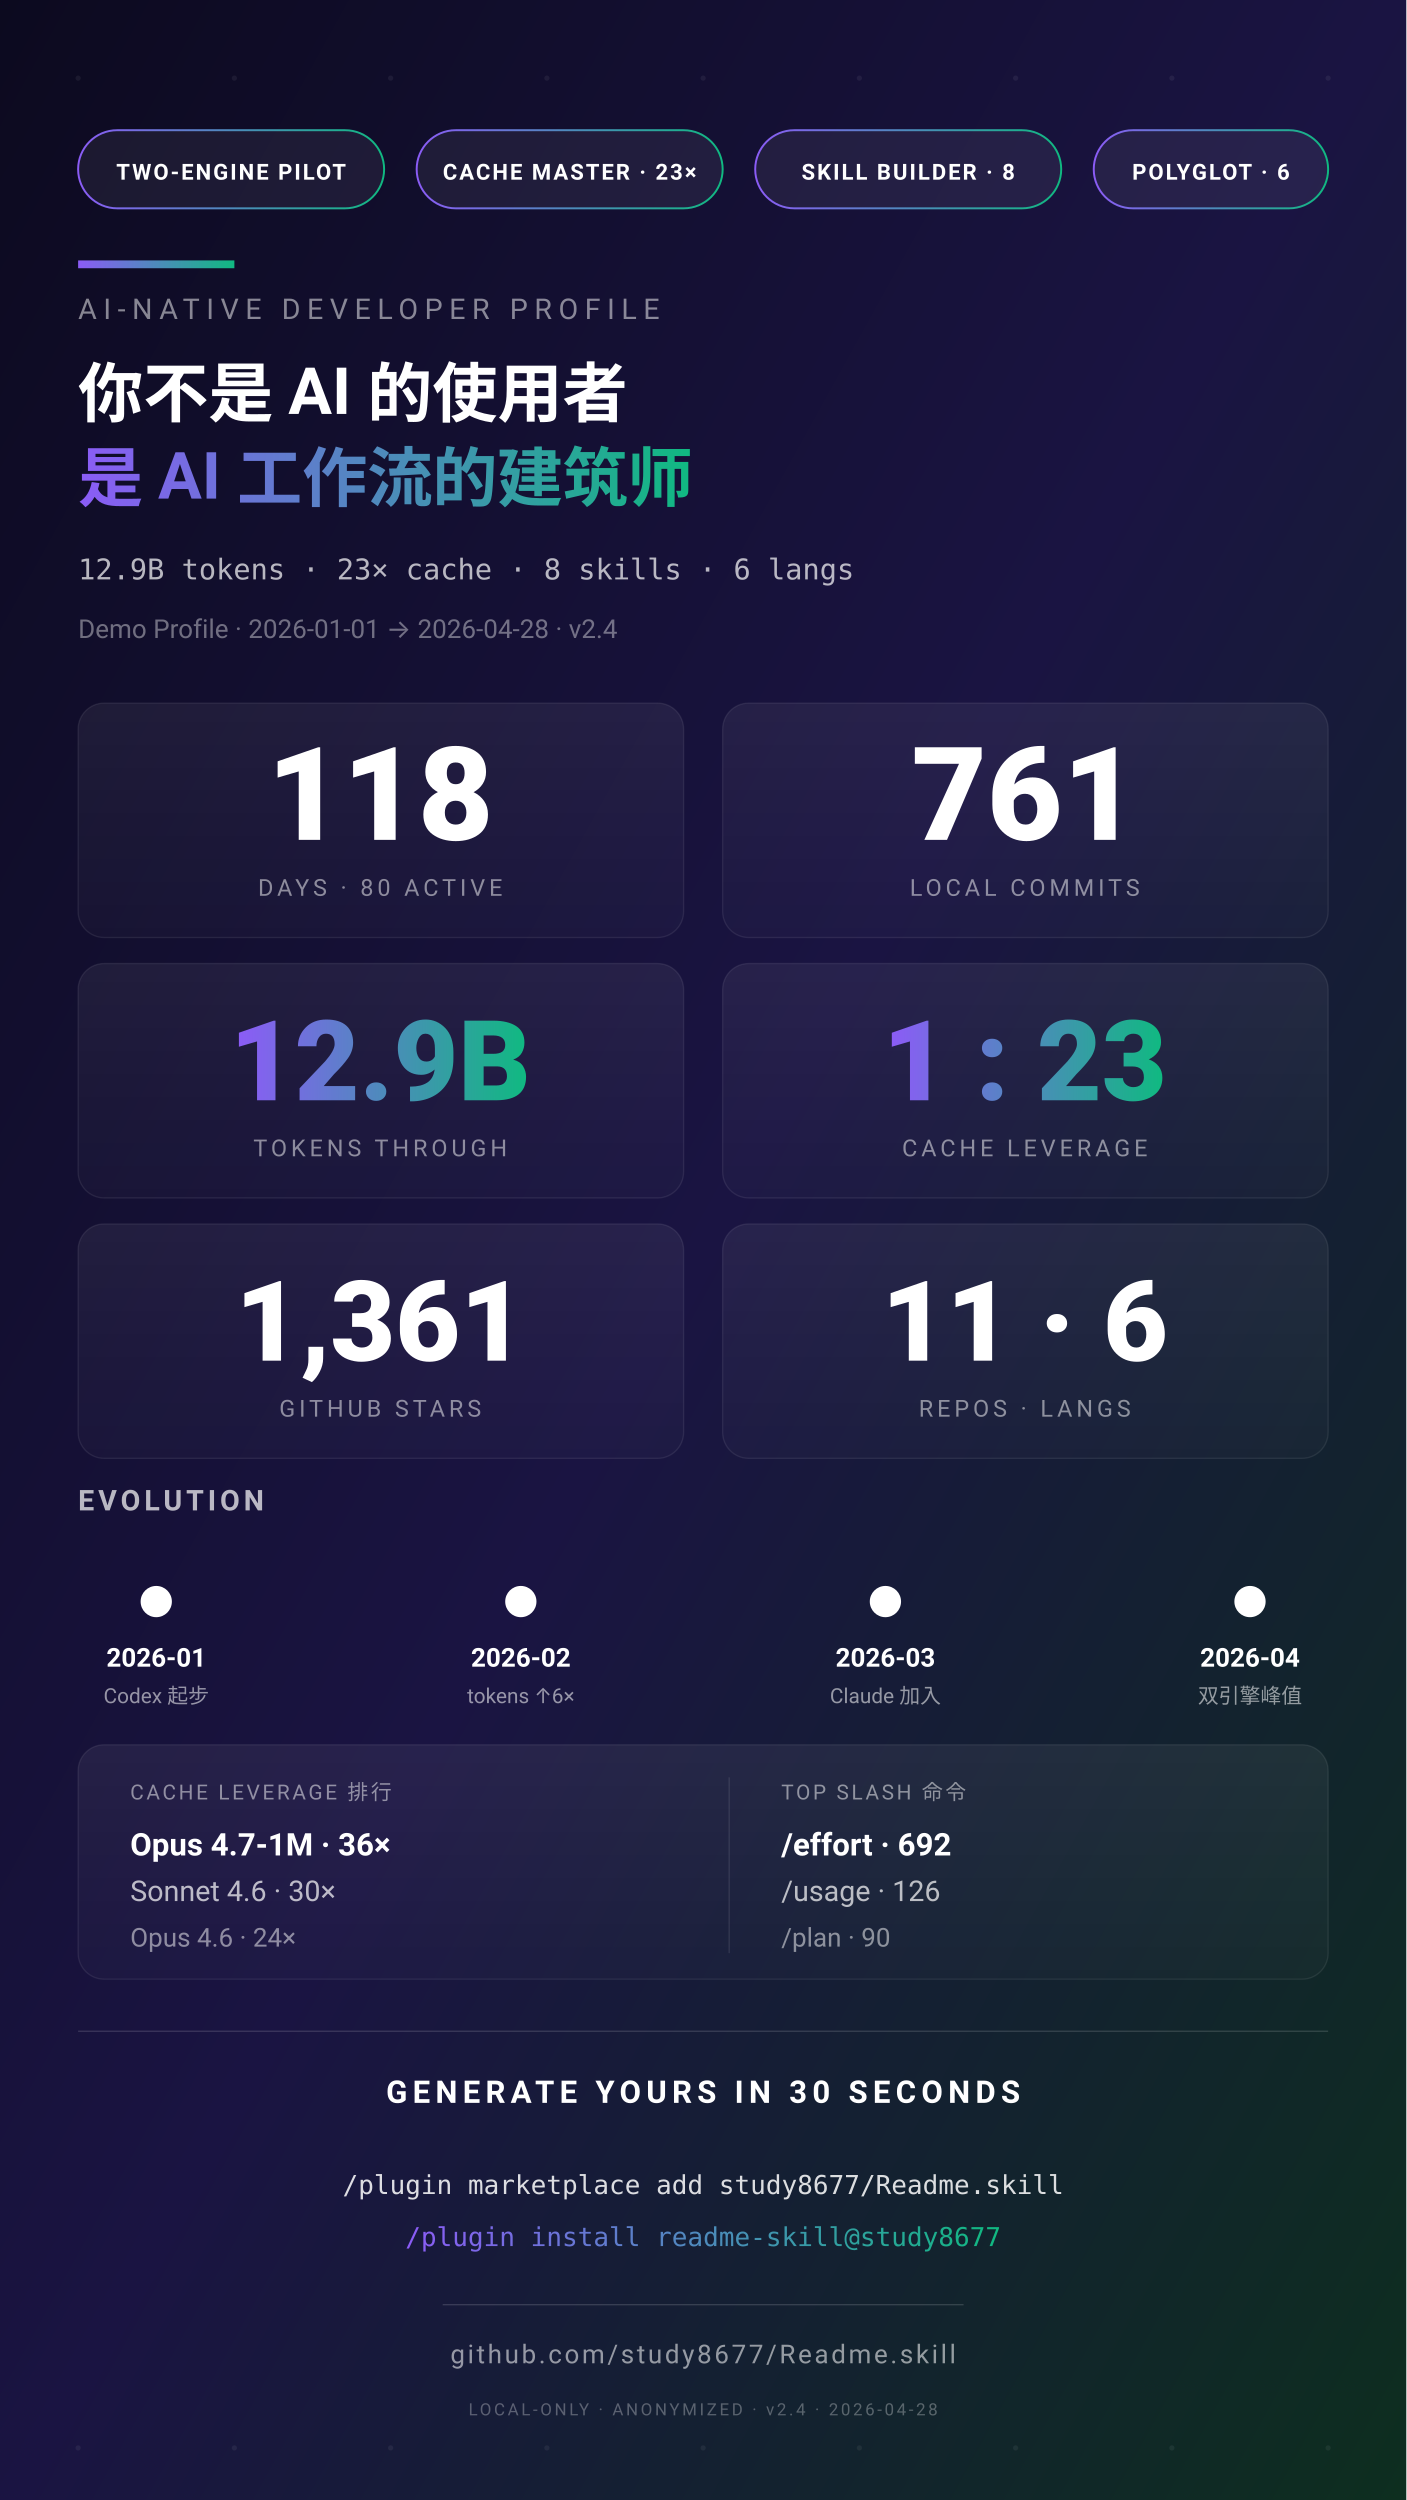
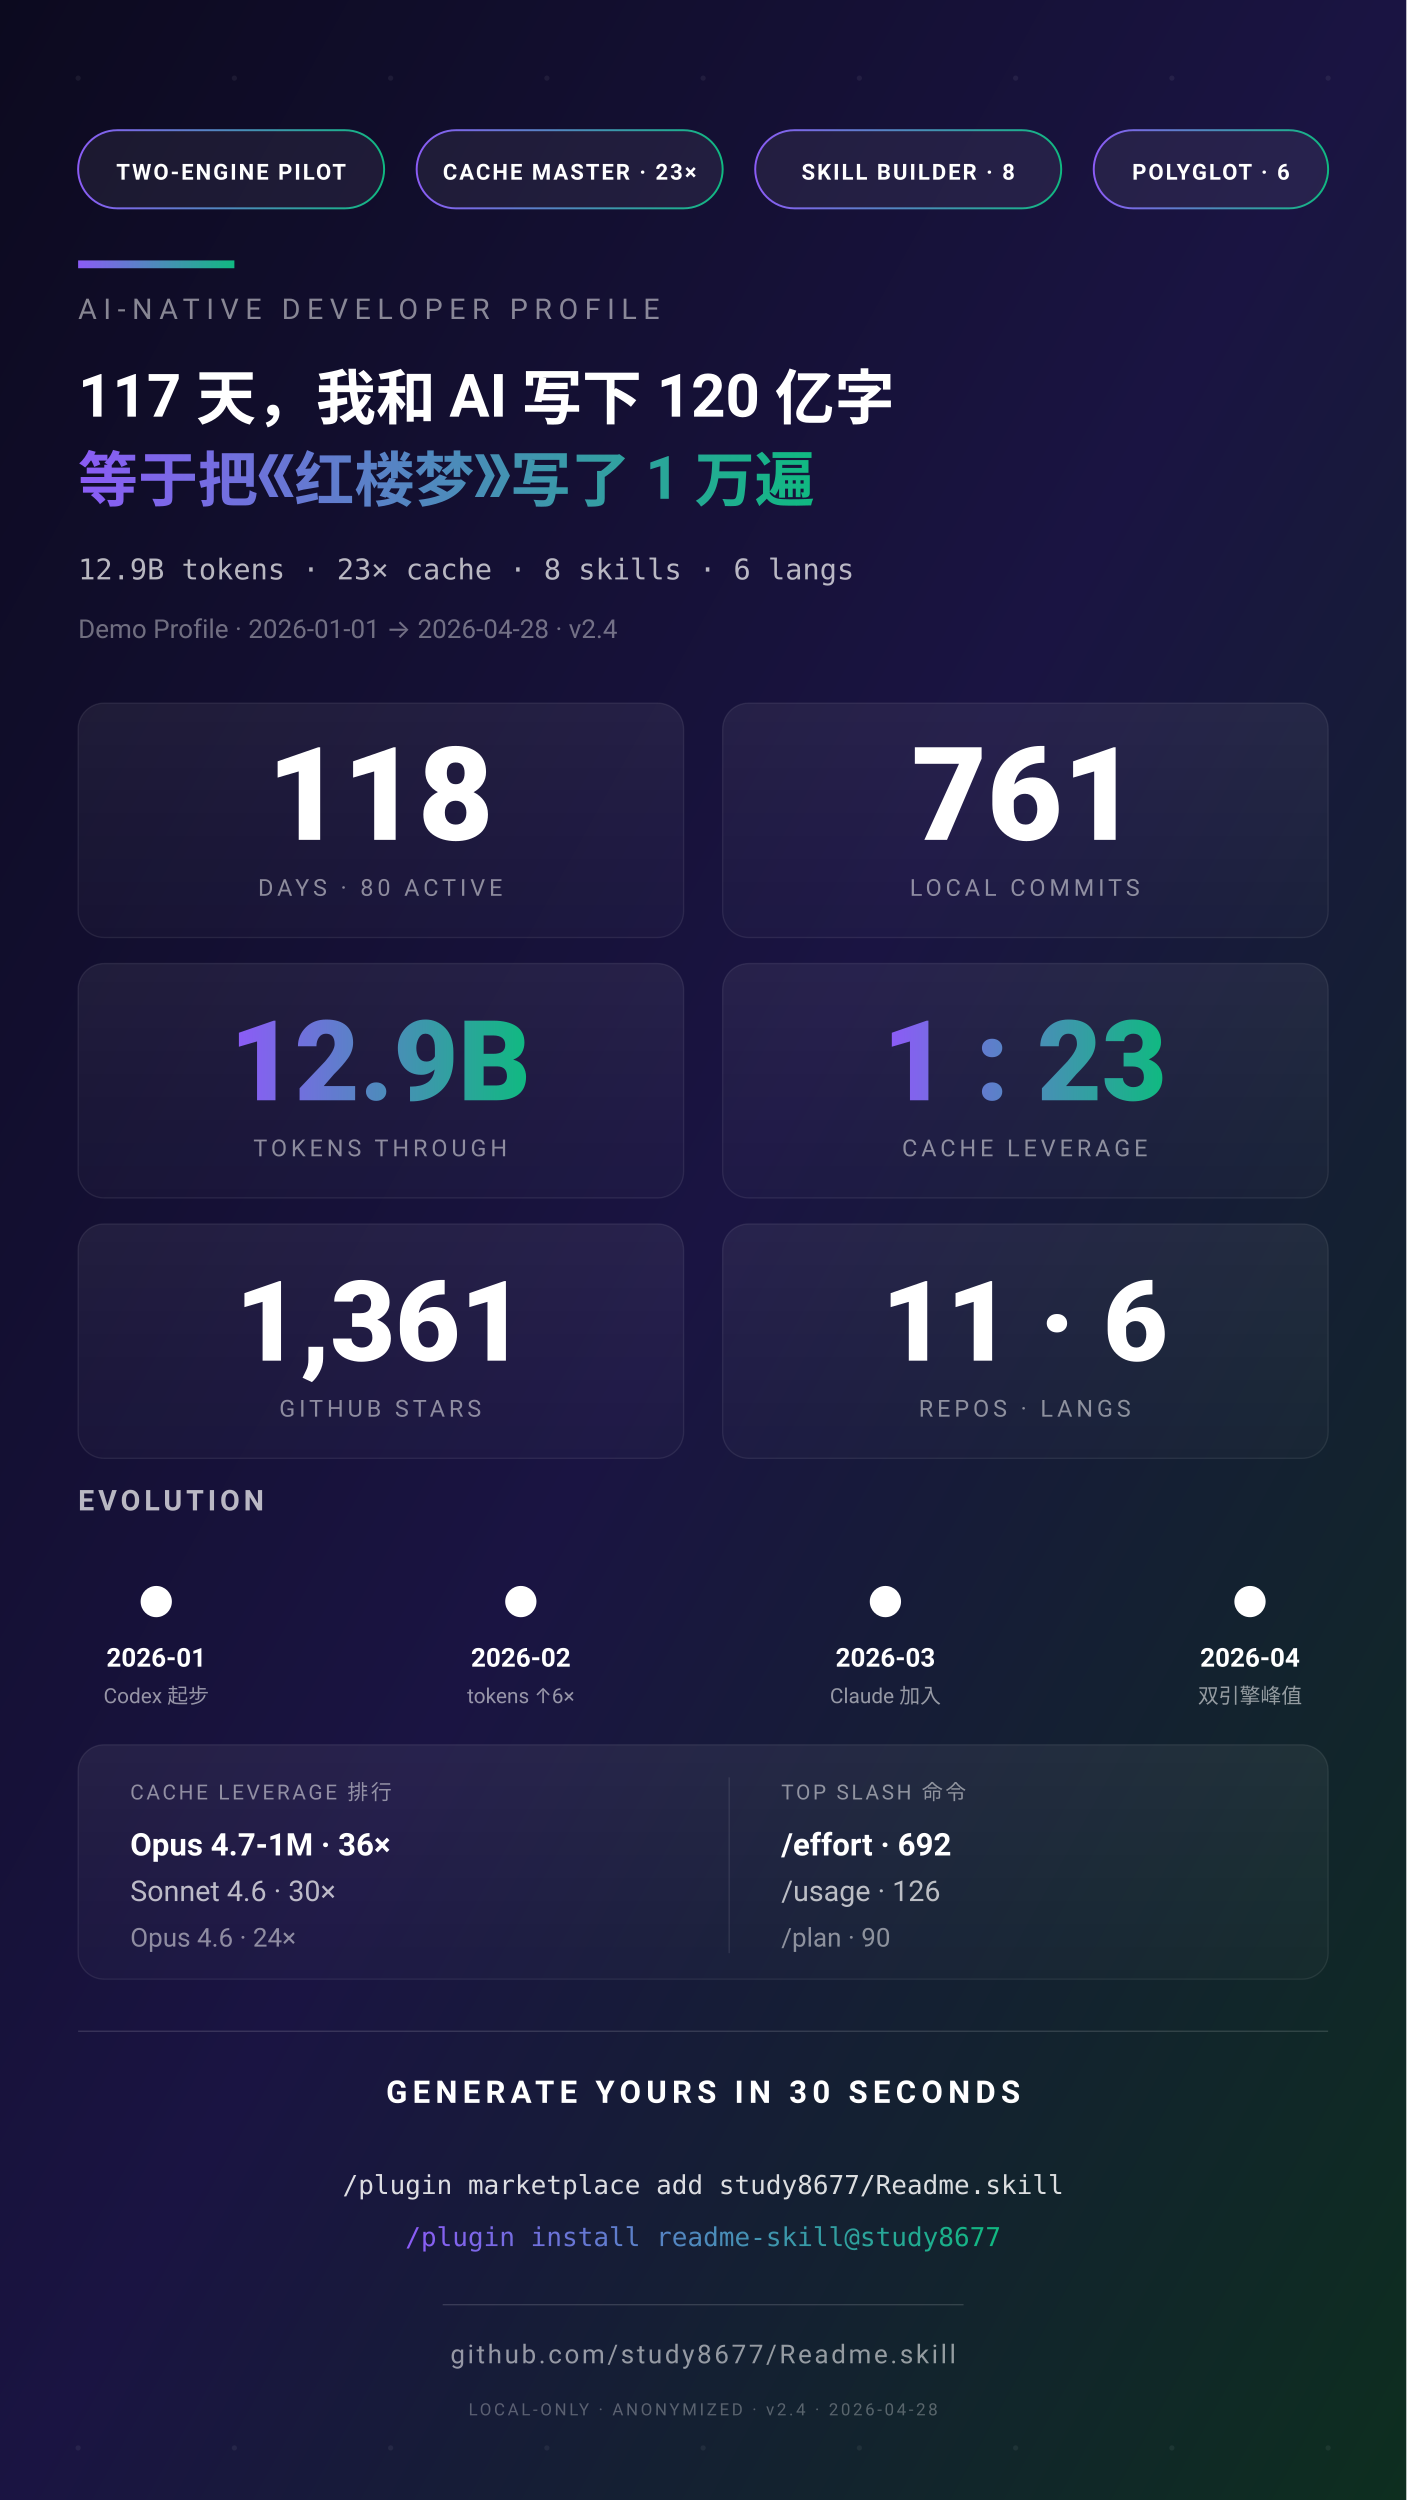
<svg xmlns="http://www.w3.org/2000/svg" viewBox="0 0 1080 1920" font-family="system-ui, -apple-system, BlinkMacSystemFont, 'Segoe UI', Roboto, 'PingFang SC', 'Hiragino Sans GB', sans-serif">
  <defs>
    <linearGradient id="bg" x1="0" y1="0" x2="1" y2="1">
      <stop offset="0%" stop-color="#0c0a1f" />
      <stop offset="50%" stop-color="#1a1442" />
      <stop offset="100%" stop-color="#0d2e1f" />
    </linearGradient>
    <linearGradient id="accent" x1="0" y1="0" x2="1" y2="0">
      <stop offset="0%" stop-color="#8b5cf6" />
      <stop offset="100%" stop-color="#10b981" />
    </linearGradient>
    <linearGradient id="cardbg" x1="0" y1="0" x2="0" y2="1">
      <stop offset="0%" stop-color="white" stop-opacity="0.06" />
      <stop offset="100%" stop-color="white" stop-opacity="0.02" />
    </linearGradient>
  </defs>
  <rect width="1080" height="1920" fill="url(#bg)" />
  <g opacity="0.06" fill="white">
    <circle cx="60" cy="60" r="2" />
    <circle cx="180" cy="60" r="2" />
    <circle cx="300" cy="60" r="2" />
    <circle cx="420" cy="60" r="2" />
    <circle cx="540" cy="60" r="2" />
    <circle cx="660" cy="60" r="2" />
    <circle cx="780" cy="60" r="2" />
    <circle cx="900" cy="60" r="2" />
    <circle cx="1020" cy="60" r="2" />
  </g>
  <g id="badges">
    <g transform="translate(60, 100)">
      <rect width="235" height="60" rx="30" fill="white" fill-opacity="0.06" stroke="url(#accent)" stroke-width="1.5" />
      <text x="117.5" y="38" text-anchor="middle" font-size="17" font-weight="600" fill="white" letter-spacing="1.5">TWO-ENGINE PILOT</text>
    </g>
    <g transform="translate(320, 100)">
      <rect width="235" height="60" rx="30" fill="white" fill-opacity="0.06" stroke="url(#accent)" stroke-width="1.5" />
      <text x="117.5" y="38" text-anchor="middle" font-size="17" font-weight="600" fill="white" letter-spacing="1.5">CACHE MASTER · 23×</text>
    </g>
    <g transform="translate(580, 100)">
      <rect width="235" height="60" rx="30" fill="white" fill-opacity="0.06" stroke="url(#accent)" stroke-width="1.5" />
      <text x="117.5" y="38" text-anchor="middle" font-size="17" font-weight="600" fill="white" letter-spacing="1.5">SKILL BUILDER · 8</text>
    </g>
    <g transform="translate(840, 100)">
      <rect width="180" height="60" rx="30" fill="white" fill-opacity="0.06" stroke="url(#accent)" stroke-width="1.5" />
      <text x="90" y="38" text-anchor="middle" font-size="17" font-weight="600" fill="white" letter-spacing="1.5">POLYGLOT · 6</text>
    </g>
  </g>
  <rect x="60" y="200" width="120" height="6" fill="url(#accent)" />
  <text x="60" y="245" font-size="22" fill="white" fill-opacity="0.5" letter-spacing="5">AI-NATIVE DEVELOPER PROFILE</text>
-   <text x="60" y="320" font-size="50" font-weight="700" fill="white">你不是 AI 的使用者</text>
-   <text x="60" y="385" font-size="50" font-weight="700" fill="url(#accent)">是 AI 工作流的建筑师</text>
+   <text x="60" y="320" font-size="46" font-weight="700" fill="white">117 天，我和 AI 写下 120 亿字</text>
+   <text x="60" y="385" font-size="46" font-weight="700" fill="url(#accent)">等于把《红楼梦》写了 1 万遍</text>
  <text x="60" y="445" font-size="22" font-weight="500" fill="white" fill-opacity="0.7" font-family="ui-monospace, 'SF Mono', Menlo, Consolas, monospace">12.9B tokens · 23× cache · 8 skills · 6 langs</text>
  <text x="60" y="490" font-size="20" fill="white" fill-opacity="0.4">Demo Profile · 2026-01-01 → 2026-04-28 · v2.4</text>
  <g transform="translate(60, 540)">
    <g>
      <rect width="465" height="180" rx="20" fill="url(#cardbg)" stroke="white" stroke-opacity="0.08" stroke-width="1" />
      <text x="232" y="105" text-anchor="middle" font-size="100" font-weight="800" fill="white">118</text>
      <text x="232" y="148" text-anchor="middle" font-size="18" fill="white" fill-opacity="0.5" letter-spacing="3">DAYS · 80 ACTIVE</text>
    </g>
    <g transform="translate(495, 0)">
      <rect width="465" height="180" rx="20" fill="url(#cardbg)" stroke="white" stroke-opacity="0.08" stroke-width="1" />
      <text x="232" y="105" text-anchor="middle" font-size="100" font-weight="800" fill="white">761</text>
      <text x="232" y="148" text-anchor="middle" font-size="18" fill="white" fill-opacity="0.5" letter-spacing="3">LOCAL COMMITS</text>
    </g>
    <g transform="translate(0, 200)">
      <rect width="465" height="180" rx="20" fill="url(#cardbg)" stroke="white" stroke-opacity="0.08" stroke-width="1" />
      <text x="232" y="105" text-anchor="middle" font-size="86" font-weight="800" fill="url(#accent)">12.9B</text>
      <text x="232" y="148" text-anchor="middle" font-size="18" fill="white" fill-opacity="0.5" letter-spacing="3">TOKENS THROUGH</text>
    </g>
    <g transform="translate(495, 200)">
      <rect width="465" height="180" rx="20" fill="url(#cardbg)" stroke="white" stroke-opacity="0.08" stroke-width="1" />
      <text x="232" y="105" text-anchor="middle" font-size="86" font-weight="800" fill="url(#accent)">1 : 23</text>
      <text x="232" y="148" text-anchor="middle" font-size="18" fill="white" fill-opacity="0.5" letter-spacing="3">CACHE LEVERAGE</text>
    </g>
    <g transform="translate(0, 400)">
      <rect width="465" height="180" rx="20" fill="url(#cardbg)" stroke="white" stroke-opacity="0.08" stroke-width="1" />
      <text x="232" y="105" text-anchor="middle" font-size="86" font-weight="800" fill="white">1,361</text>
      <text x="232" y="148" text-anchor="middle" font-size="18" fill="white" fill-opacity="0.5" letter-spacing="3">GITHUB STARS</text>
    </g>
    <g transform="translate(495, 400)">
      <rect width="465" height="180" rx="20" fill="url(#cardbg)" stroke="white" stroke-opacity="0.08" stroke-width="1" />
      <text x="232" y="105" text-anchor="middle" font-size="86" font-weight="800" fill="white">11 · 6</text>
      <text x="232" y="148" text-anchor="middle" font-size="18" fill="white" fill-opacity="0.5" letter-spacing="3">REPOS · LANGS</text>
    </g>
  </g>
  <g transform="translate(60, 1160)">
    <text x="0" y="0" font-size="22" font-weight="600" fill="white" fill-opacity="0.7" letter-spacing="3">EVOLUTION</text>
    <line x1="60" y1="70" x2="900" y2="70" stroke="url(#accent)" stroke-width="3" />
    <g transform="translate(60, 70)">
      <circle r="12" fill="white" />
      <text y="50" text-anchor="middle" font-size="20" fill="white" font-weight="700">2026-01</text>
      <text y="78" text-anchor="middle" font-size="16" fill="white" fill-opacity="0.55">Codex 起步</text>
    </g>
    <g transform="translate(340, 70)">
      <circle r="12" fill="white" />
      <text y="50" text-anchor="middle" font-size="20" fill="white" font-weight="700">2026-02</text>
      <text y="78" text-anchor="middle" font-size="16" fill="white" fill-opacity="0.55">tokens ↑6×</text>
    </g>
    <g transform="translate(620, 70)">
      <circle r="12" fill="white" />
      <text y="50" text-anchor="middle" font-size="20" fill="white" font-weight="700">2026-03</text>
      <text y="78" text-anchor="middle" font-size="16" fill="white" fill-opacity="0.55">Claude 加入</text>
    </g>
    <g transform="translate(900, 70)">
      <circle r="12" fill="white" />
      <text y="50" text-anchor="middle" font-size="20" fill="white" font-weight="700">2026-04</text>
      <text y="78" text-anchor="middle" font-size="16" fill="white" fill-opacity="0.55">双引擎峰值</text>
    </g>
  </g>
  <g transform="translate(60, 1340)">
    <rect width="960" height="180" rx="20" fill="url(#cardbg)" stroke="white" stroke-opacity="0.08" stroke-width="1" />
    <text x="40" y="42" font-size="16" fill="white" fill-opacity="0.5" letter-spacing="2">CACHE LEVERAGE 排行</text>
    <text x="40" y="85" font-size="24" fill="white" font-weight="600">Opus 4.7-1M · 36×</text>
    <text x="40" y="120" font-size="22" fill="white" fill-opacity="0.7">Sonnet 4.6 · 30×</text>
    <text x="40" y="155" font-size="20" fill="white" fill-opacity="0.5">Opus 4.6 · 24×</text>
    <line x1="500" y1="25" x2="500" y2="160" stroke="white" stroke-opacity="0.1" stroke-width="1" />
    <text x="540" y="42" font-size="16" fill="white" fill-opacity="0.5" letter-spacing="2">TOP SLASH 命令</text>
    <text x="540" y="85" font-size="24" fill="white" font-weight="600">/effort · 692</text>
    <text x="540" y="120" font-size="22" fill="white" fill-opacity="0.7">/usage · 126</text>
    <text x="540" y="155" font-size="20" fill="white" fill-opacity="0.5">/plan · 90</text>
  </g>
  <g transform="translate(60, 1560)">
    <line x1="0" y1="0" x2="960" y2="0" stroke="white" stroke-opacity="0.15" stroke-width="1" />
    <text x="480" y="55" text-anchor="middle" font-size="24" font-weight="600" fill="white" letter-spacing="4">GENERATE YOURS IN 30 SECONDS</text>
    <text x="480" y="125" text-anchor="middle" font-size="20" fill="white" fill-opacity="0.85" font-family="ui-monospace, 'SF Mono', Menlo, Consolas, monospace">/plugin marketplace add study8677/Readme.skill</text>
    <text x="480" y="165" text-anchor="middle" font-size="20" fill="url(#accent)" font-family="ui-monospace, 'SF Mono', Menlo, Consolas, monospace">/plugin install readme-skill@study8677</text>
    <line x1="280" y1="210" x2="680" y2="210" stroke="white" stroke-opacity="0.15" stroke-width="1" />
    <text x="480" y="255" text-anchor="middle" font-size="20" fill="white" fill-opacity="0.55" letter-spacing="2">github.com/study8677/Readme.skill</text>
    <text x="480" y="295" text-anchor="middle" font-size="13" fill="white" fill-opacity="0.3" letter-spacing="2">LOCAL-ONLY · ANONYMIZED · v2.4 · 2026-04-28</text>
  </g>
  <g opacity="0.06" fill="white">
    <circle cx="60" cy="1880" r="2" />
    <circle cx="180" cy="1880" r="2" />
    <circle cx="300" cy="1880" r="2" />
    <circle cx="420" cy="1880" r="2" />
    <circle cx="540" cy="1880" r="2" />
    <circle cx="660" cy="1880" r="2" />
    <circle cx="780" cy="1880" r="2" />
    <circle cx="900" cy="1880" r="2" />
    <circle cx="1020" cy="1880" r="2" />
  </g>
</svg>
